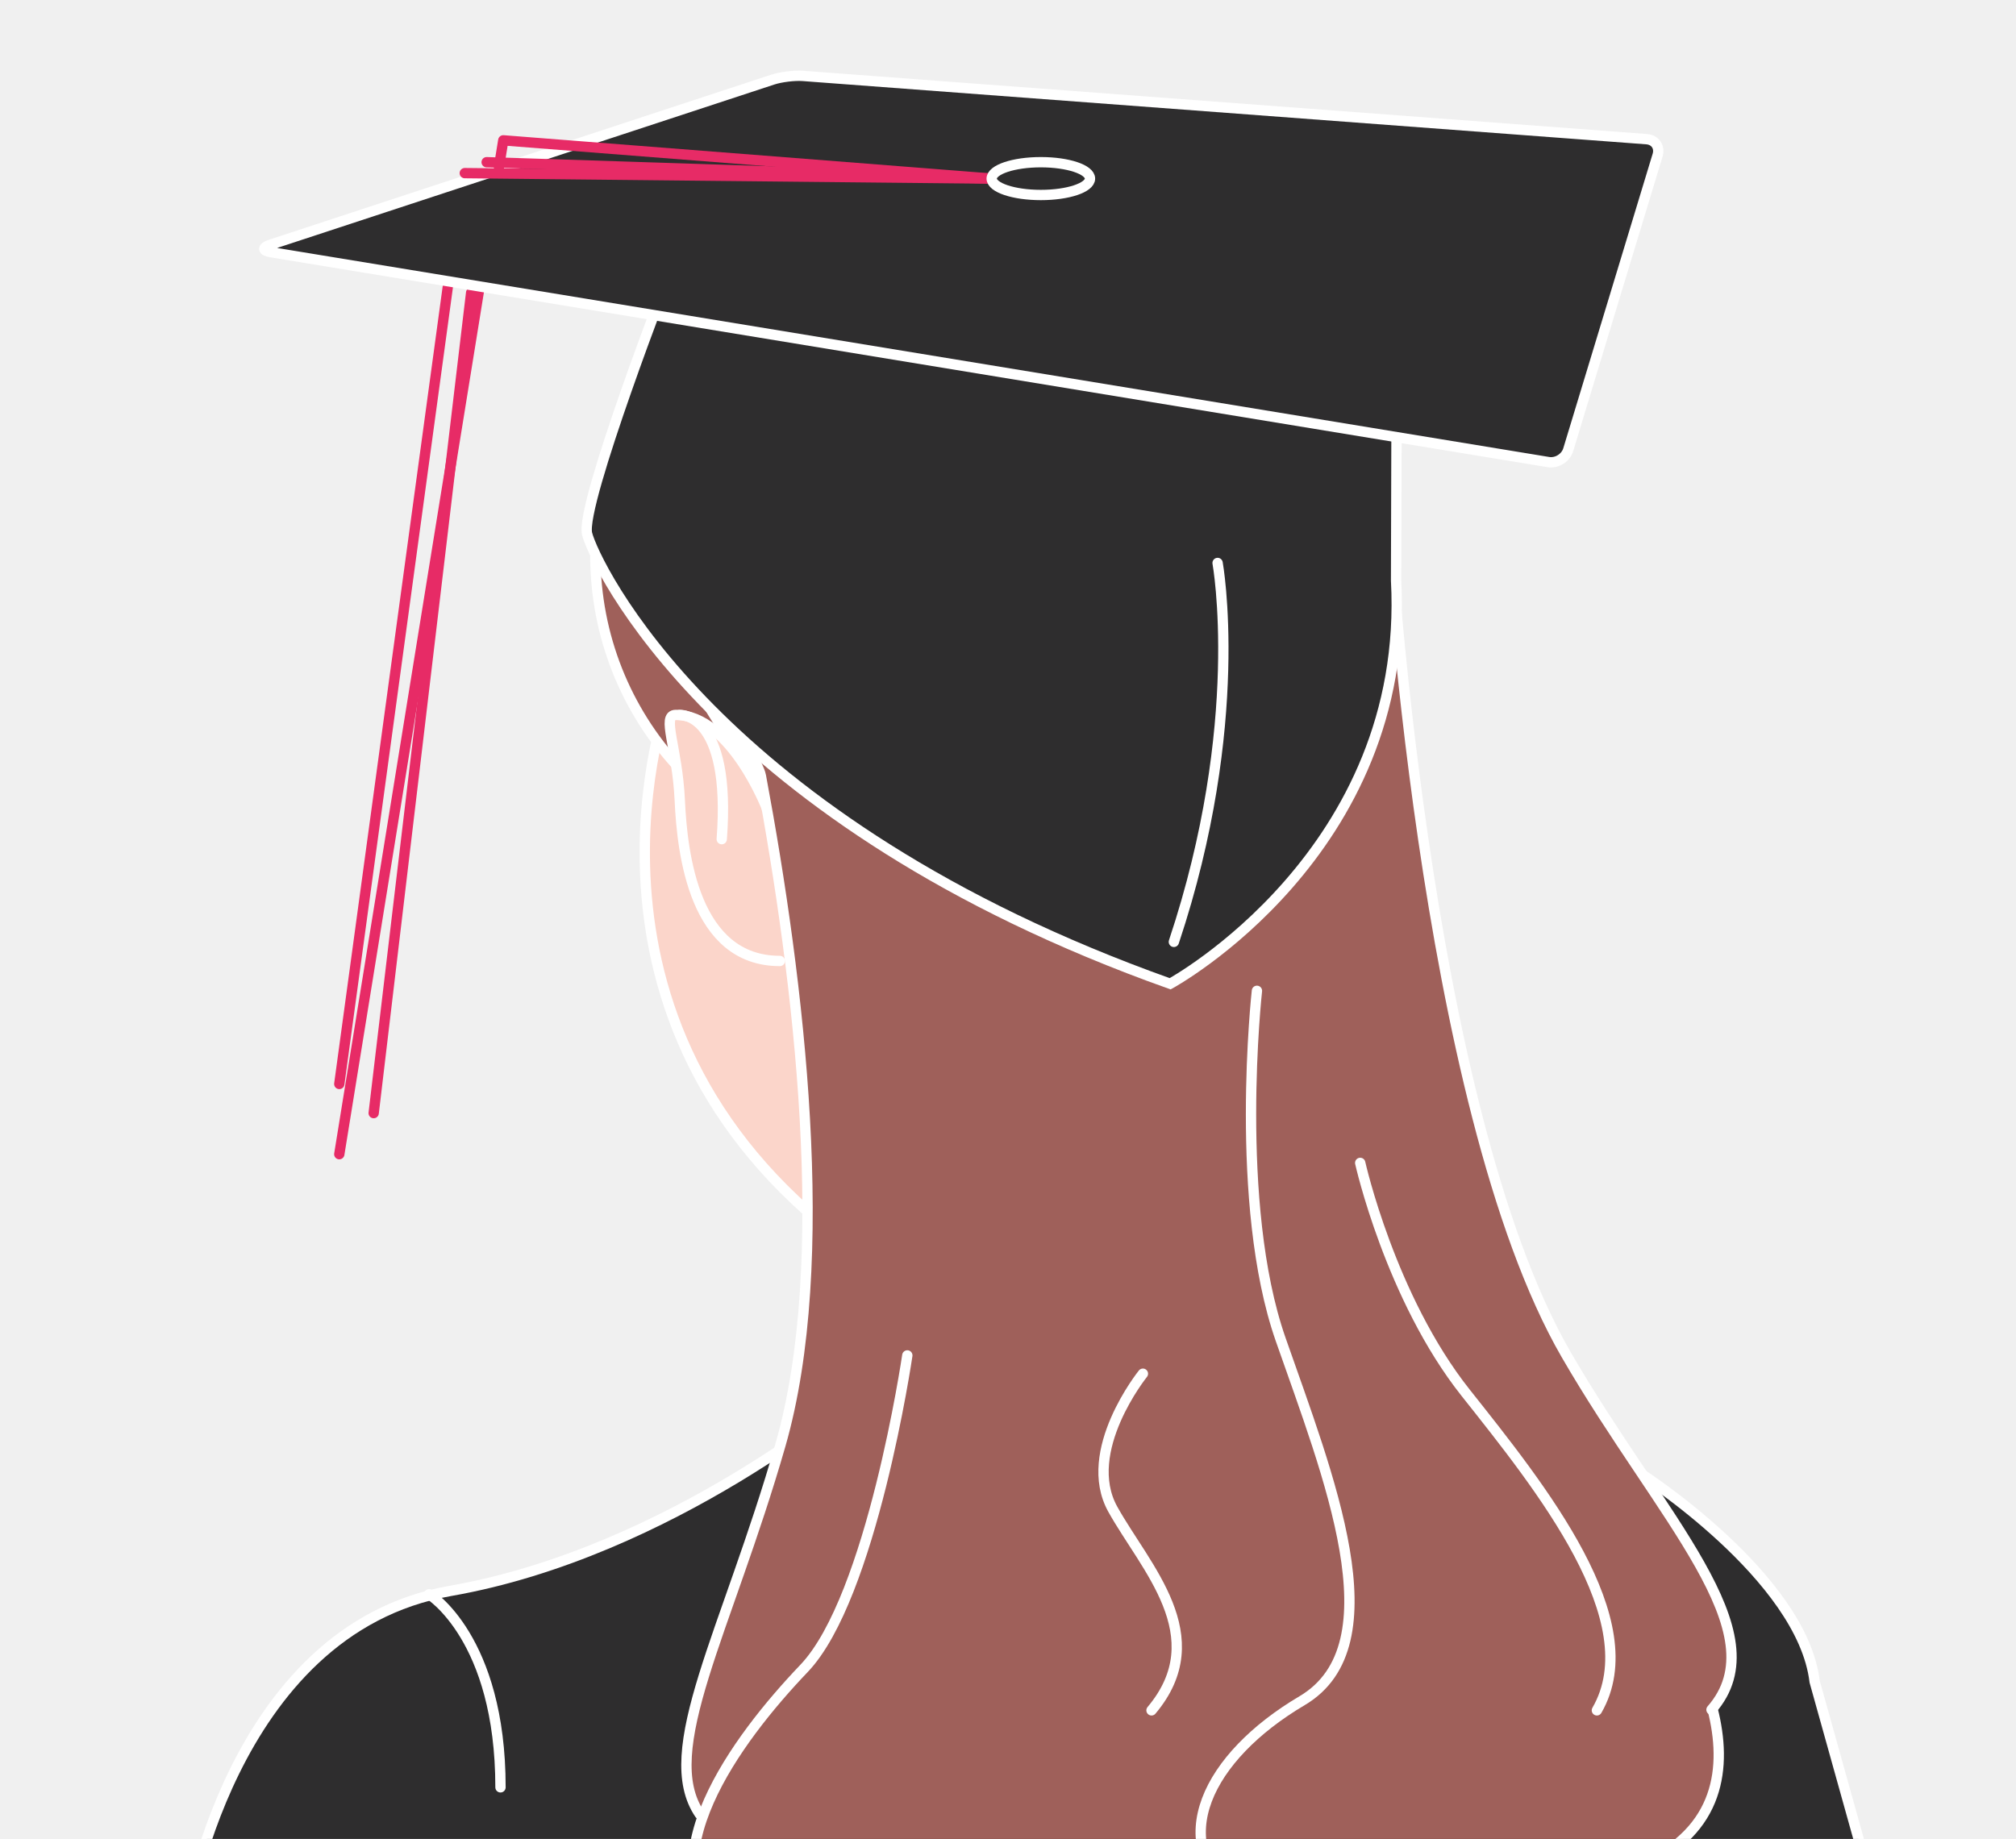
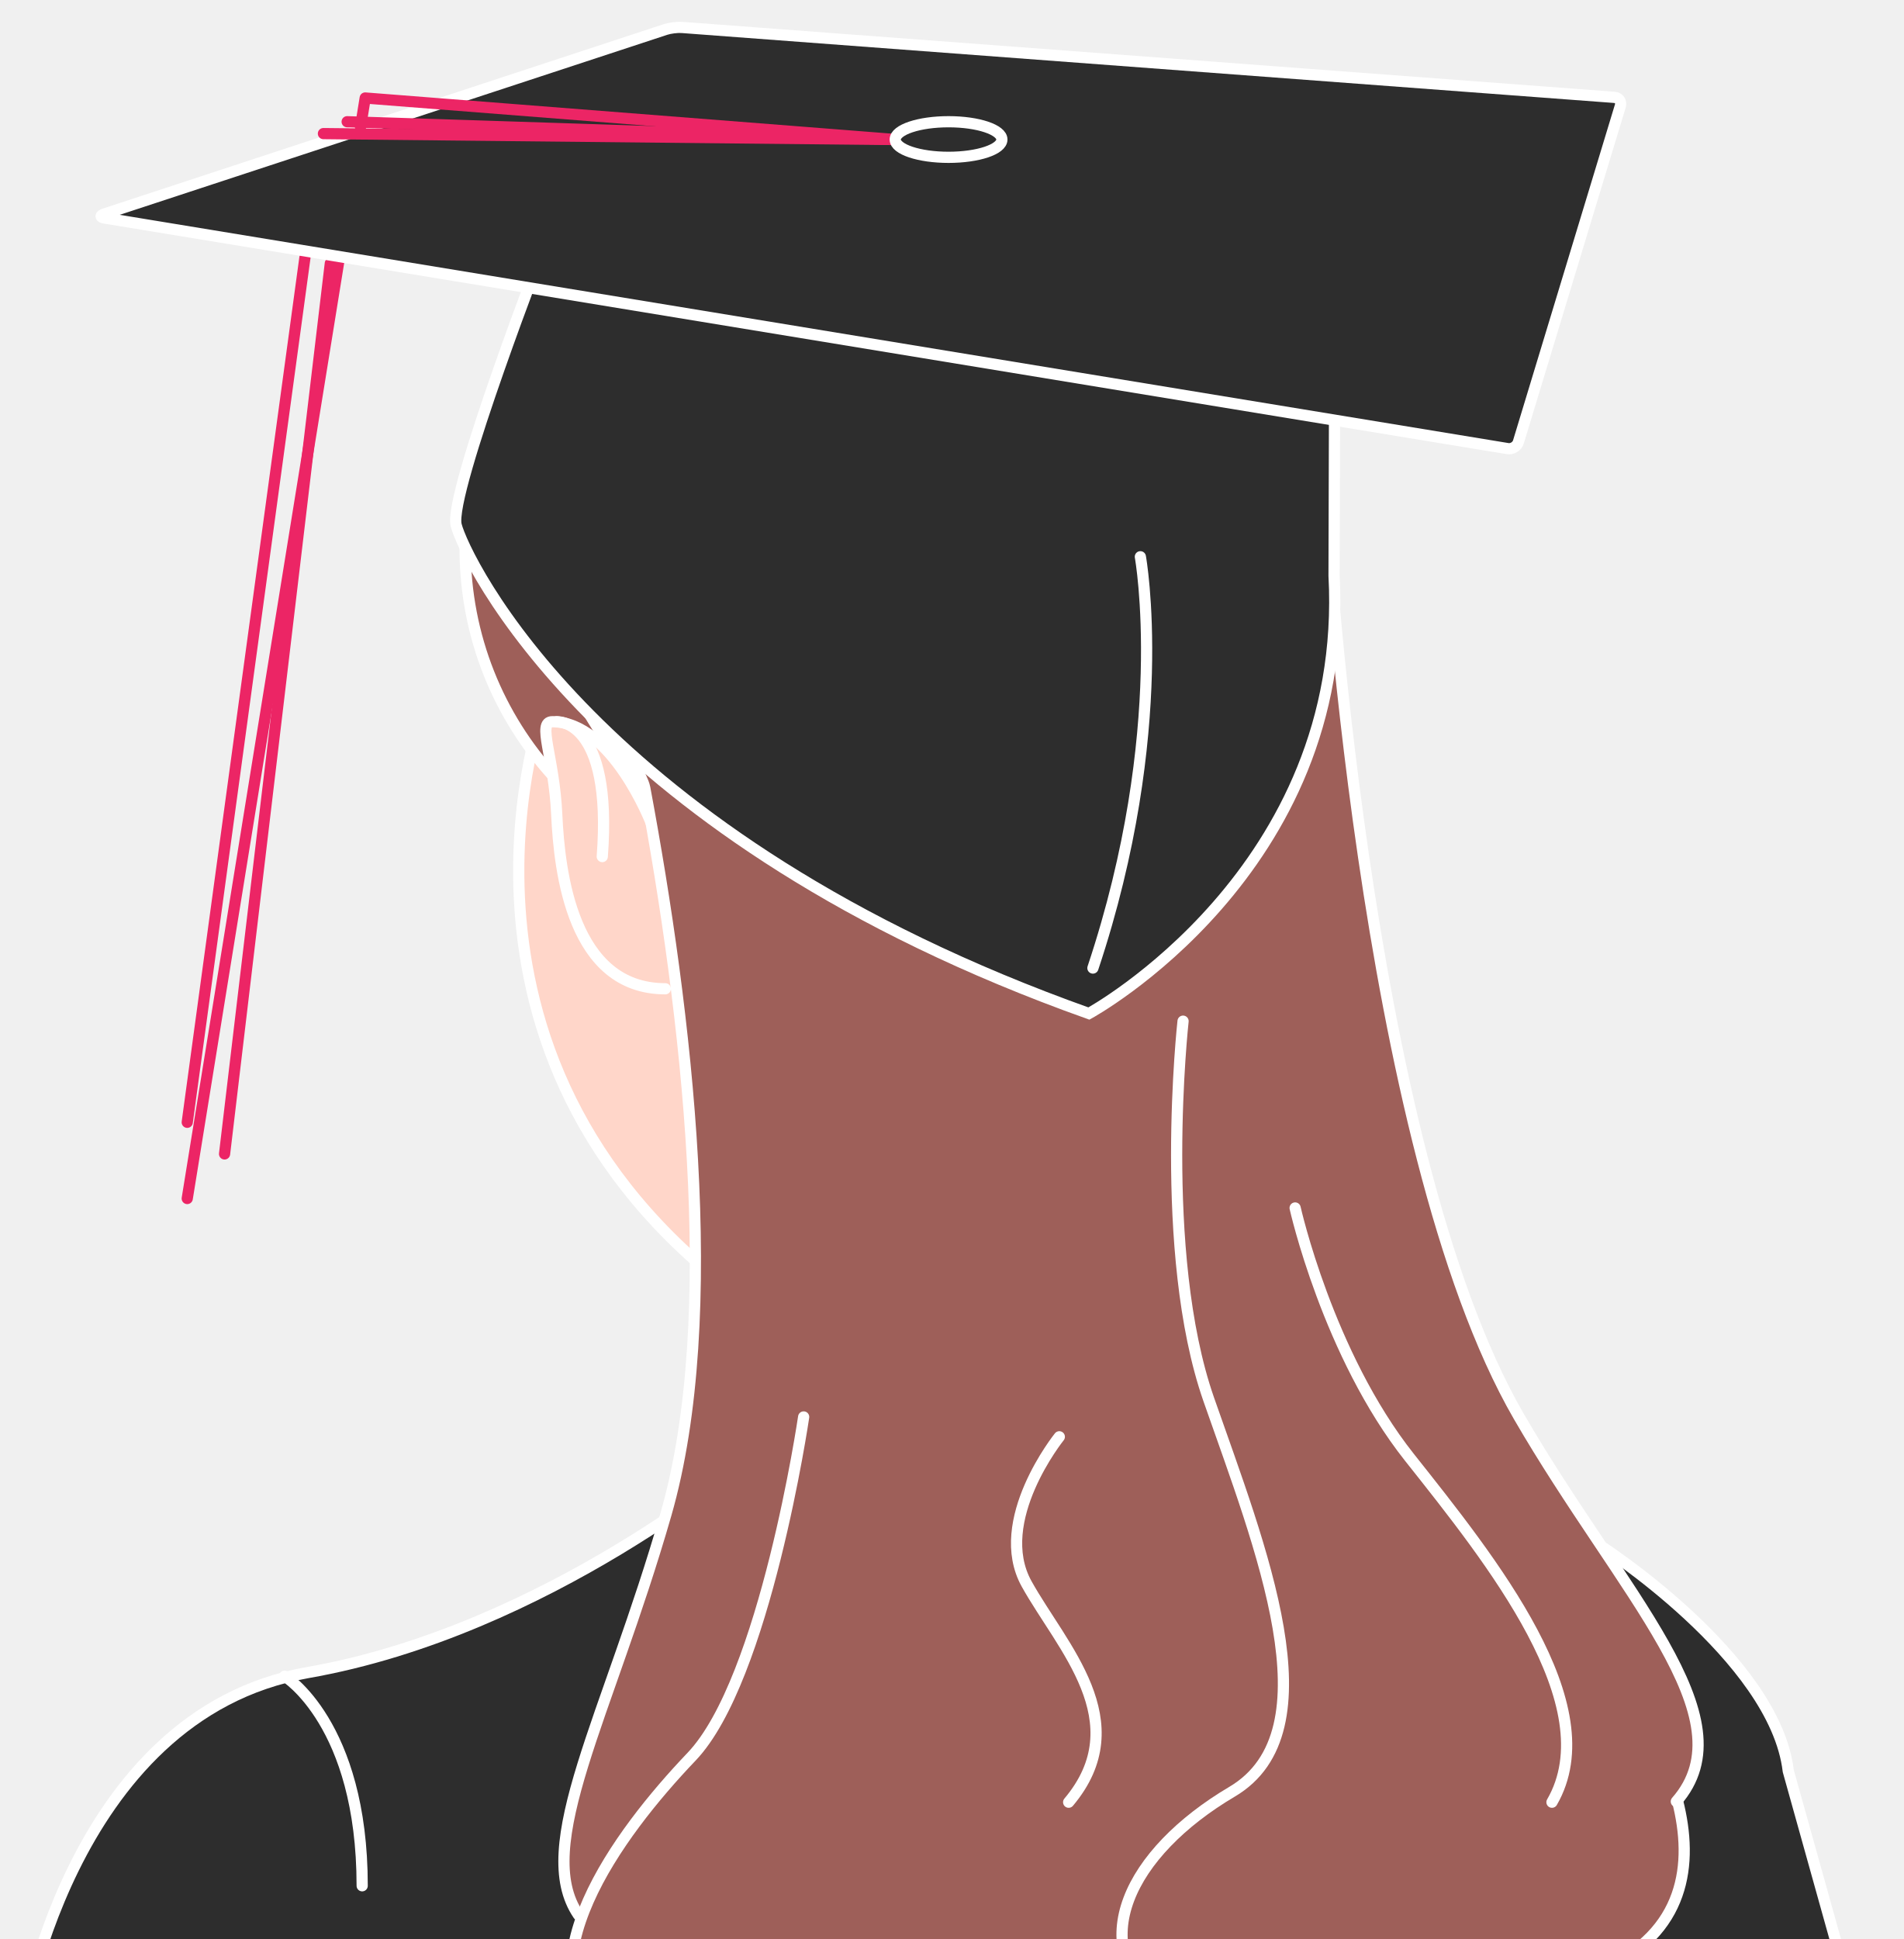
- <svg xmlns="http://www.w3.org/2000/svg" xmlns:xlink="http://www.w3.org/1999/xlink" version="1.1" id="Layer_1" x="0px" y="0px" viewBox="0 0 390.788 356.546" enable-background="new 0 0 390.788 356.546" xml:space="preserve">
+ <svg xmlns="http://www.w3.org/2000/svg" xmlns:xlink="http://www.w3.org/1999/xlink" version="1.1" id="Layer_1" x="0px" y="0px" viewBox="0 0 680 692.68" enable-background="new 0 0 680 692.68" xml:space="preserve">
  <g>
    <g>
      <g>
        <defs>
-           <path id="SVGID_1_" d="M-3.142-49.926l6.056,406.471h387.874V-49.926H-3.142z" />
+           <path id="SVGID_1_" d="M-70.93-119.261l12.111,812.944H716.93v-812.944H-70.93z" />
        </defs>
        <clipPath id="SVGID_2_">
          <use xlink:href="#SVGID_1_" overflow="visible" />
        </clipPath>
-         <path clip-path="url(#SVGID_2_)" fill="#FBD5CA" stroke="#FFFFFF" stroke-width="2" stroke-linecap="round" stroke-linejoin="round" stroke-miterlimit="10" d="     M129.583,135.175c0,0-23.147,62.67,34.408,105.781l42.54,7.452l15.014-83.204l-56.303-37.193L129.583,135.175z" />
-         <path clip-path="url(#SVGID_2_)" fill="#9F605A" stroke="#FFFFFF" stroke-width="2" stroke-linecap="round" stroke-linejoin="round" d="     M175.877,168.127c33.399,0,60.474-27.075,60.474-60.474s-27.075-60.474-60.474-60.474s-60.474,27.075-60.474,60.474     c0,15.747,6.019,30.089,15.882,40.85l16.648,6.546c0,0,2.504-1.629,3.233-4.391S157.734,168.127,175.877,168.127z" />
-         <path clip-path="url(#SVGID_2_)" fill="#E72B66" stroke="#FFFFFF" stroke-width="2" stroke-linecap="round" stroke-linejoin="round" d="     M135.317,110.496c0-36.807,29.838-66.645,66.645-66.645c16.688,0,31.931,6.148,43.622,16.284     c-12.22-14.095-30.242-23.023-50.361-23.023c-36.807,0-66.645,29.838-66.645,66.646c0,20.119,8.928,38.141,23.023,50.361     C141.465,142.428,135.317,127.185,135.317,110.496z" />
-         <path clip-path="url(#SVGID_2_)" fill="#FBD5CA" stroke="#FFFFFF" stroke-width="2" stroke-linecap="round" stroke-linejoin="round" stroke-miterlimit="10" d="     M148.663,156.758c0,0-6.986-18.144-17.673-18.144c-2.815,0,0.313,6.257,0.782,16.58c0.469,10.322,2.815,31.123,19.393,31.123" />
-         <path clip-path="url(#SVGID_2_)" fill="none" stroke="#FFFFFF" stroke-width="2" stroke-linecap="round" stroke-linejoin="round" d="     M131.772,138.616c0,0,10.01-0.626,8.133,24.085" />
-         <circle clip-path="url(#SVGID_2_)" fill="#E72B66" stroke="#FFFFFF" stroke-width="2" stroke-linecap="round" stroke-linejoin="round" cx="221.65" cy="80.924" r="18.318" />
-         <path clip-path="url(#SVGID_2_)" fill="#2E2D2E" stroke="#FFFFFF" stroke-width="2" stroke-linecap="round" stroke-linejoin="round" stroke-miterlimit="10" d="     M351.756,326.039c-2.415-20.378-33.917-40.481-33.917-40.481l-151.576-15.522c0,0-36.054,30.922-79.012,38.429     c-42.957,7.507-51.299,64.228-51.299,64.228l200.399,140.967l82.787-21.27l58.806-72.569L351.756,326.039z" />
-         <path clip-path="url(#SVGID_2_)" fill="#9F605A" d="M331.65,331.611c13.137-15.014-10.009-36.91-28.152-68.815     c-18.142-31.905-39.829-146.454-39.829-146.454c0-24.811-9.922-46.229-34.734-46.229s-44.925,20.114-44.925,44.925     c0,0-5.005,145.881-28.152,182.166c-20.254,31.749-28.653,42.423-20.325,54.654c0,0-4.348,17.918,4.965,25.215     c0,0-12.122,11.529,2.975,29.849c15.096,18.32,32.405,28.747,32.405,28.747l45.668,46.711l60.057,2.502l40.038-11.678     l-5.422-82.787l9.935-18.559l-2.428-13.346c0,0,10.965-7.299,9.444-17.1C331.65,331.611,331.65,331.611,331.65,331.611z" />
-         <path clip-path="url(#SVGID_2_)" fill="none" stroke="#FFFFFF" stroke-width="2" stroke-linecap="round" stroke-linejoin="round" d="     M157.852,412.313c-5.503,0-10.532-2.03-14.379-5.382c-4.606-4.014-7.517-9.924-7.517-16.513c0-12.093,9.803-21.896,21.896-21.896     " />
-         <path clip-path="url(#SVGID_2_)" fill="none" stroke="#FFFFFF" stroke-width="2" stroke-linecap="round" stroke-linejoin="round" d="     M319.138,305.962c0,0,26.799,34.165,6.326,51.299" />
-         <path clip-path="url(#SVGID_2_)" fill="#9F605A" d="M135.643,351.734c-8.328-12.231,5.227-35.352,15.633-71.546     c10.563-36.738,3.215-93.502-4.527-133.668c-4.204-21.807-8.524-38.721-10.158-44.88c-0.436-1.644-0.681-2.522-0.681-2.522     c0-36.807,29.838-66.645,66.645-66.645S269.2,62.311,269.2,99.119c0,0,6.386,115.136,34.408,163.554     c18.385,31.766,41.289,53.801,28.152,68.815" />
-         <path clip-path="url(#SVGID_2_)" fill="none" stroke="#FFFFFF" stroke-width="2" stroke-linecap="round" stroke-linejoin="round" d="     M135.871,102.643c0.242-1.993,0.039-3.524,0.039-3.524c0-36.807,29.838-66.645,66.645-66.645S269.2,62.311,269.2,99.119     c0,0,6.386,115.136,34.408,163.554c18.385,31.766,41.289,53.801,28.152,68.815" />
-         <path clip-path="url(#SVGID_2_)" fill="none" stroke="#FFFFFF" stroke-width="2" stroke-linecap="round" stroke-linejoin="round" d="     M135.643,351.734c-8.328-12.231,5.227-35.352,15.633-71.546c10.222-35.553,3.671-89.863-3.78-129.732     c-0.248-1.329-1.299-2.866-1.549-4.162" />
-         <path clip-path="url(#SVGID_2_)" fill="none" stroke="#FFFFFF" stroke-width="2" stroke-linecap="round" stroke-linejoin="round" d="     M263.668,225.469c0,0,5.839,26.157,20.436,44.567s35.45,44.268,25.441,61.576" />
-         <path clip-path="url(#SVGID_2_)" fill="none" stroke="#FFFFFF" stroke-width="2" stroke-linecap="round" stroke-linejoin="round" d="     M175.877,262.796c0,0-6.882,46.92-20.019,60.683s-30.811,37.536-15.718,51.924" />
-         <path clip-path="url(#SVGID_2_)" fill="none" stroke="#FFFFFF" stroke-width="2" stroke-linecap="round" stroke-linejoin="round" d="     M243.649,192.104c0,0-4.588,41.289,4.588,67.564c9.175,26.275,22.521,59.223,4.171,70.067s-26.692,27.526-12.512,38.787" />
-         <path clip-path="url(#SVGID_2_)" fill="none" stroke="#FFFFFF" stroke-width="2" stroke-linecap="round" stroke-linejoin="round" d="     M221.545,266.341c0,0-12.095,15.014-5.839,26.275c6.256,11.261,19.602,24.607,7.507,38.995" />
+         <path clip-path="url(#SVGID_2_)" fill="#FFD6C9" stroke="#FFFFFF" stroke-width="4" stroke-linecap="round" stroke-linejoin="round" stroke-miterlimit="10" d="     M194.52,250.94c0,0-46.294,125.34,68.815,211.561l85.081,14.904l30.029-166.408L265.838,236.61L194.52,250.94z" />
+         <path clip-path="url(#SVGID_2_)" fill="#9E5F59" stroke="#FFFFFF" stroke-width="4" stroke-linecap="round" stroke-linejoin="round" d="     M287.108,316.844c66.798,0,120.948-54.15,120.948-120.948S353.906,74.948,287.108,74.948S166.16,129.098,166.16,195.896     c0,31.495,12.038,60.178,31.764,81.7l33.295,13.092c0,0,5.007-3.258,6.467-8.782S250.824,316.844,287.108,316.844z" />
+         <path clip-path="url(#SVGID_2_)" fill="#EC2565" stroke="#FFFFFF" stroke-width="4" stroke-linecap="round" stroke-linejoin="round" d="     M205.988,201.583c0-73.614,59.676-133.291,133.291-133.291c33.376,0,63.862,12.296,87.245,32.568     c-24.439-28.19-60.484-46.045-100.723-46.045c-73.614,0-133.291,59.676-133.291,133.291c0,40.238,17.855,76.283,46.046,100.723     C218.284,265.446,205.988,234.96,205.988,201.583z" />
+         <path clip-path="url(#SVGID_2_)" fill="#FFD6C9" stroke="#FFFFFF" stroke-width="4" stroke-linecap="round" stroke-linejoin="round" stroke-miterlimit="10" d="     M232.681,294.106c0,0-13.972-36.287-35.346-36.287c-5.63,0,0.626,12.515,1.564,33.159c0.938,20.645,5.63,62.247,38.787,62.247" />
+         <path clip-path="url(#SVGID_2_)" fill="none" stroke="#FFFFFF" stroke-width="4" stroke-linecap="round" stroke-linejoin="round" d="     M198.899,257.822c0,0,20.019-1.251,16.265,48.171" />
+         <circle clip-path="url(#SVGID_2_)" fill="#EC2565" stroke="#FFFFFF" stroke-width="4" stroke-linecap="round" stroke-linejoin="round" cx="378.655" cy="142.438" r="36.636" />
+         <path clip-path="url(#SVGID_2_)" fill="#2D2D2D" stroke="#FFFFFF" stroke-width="4" stroke-linecap="round" stroke-linejoin="round" stroke-miterlimit="10" d="     M638.866,632.669c-4.831-40.756-67.834-80.963-67.834-80.963L267.88,520.662c0,0-72.109,61.843-158.024,76.858     S7.259,725.975,7.259,725.975l400.798,281.935l165.574-42.54l117.612-145.138L638.866,632.669z" />
+         <path clip-path="url(#SVGID_2_)" fill="#9E5F59" d="M598.654,643.813c26.275-30.029-20.019-73.82-56.304-137.631     s-79.659-292.908-79.659-292.908c0-49.623-19.845-92.458-69.468-92.458s-89.85,40.227-89.85,89.85     c0,0-10.01,291.762-56.304,364.331c-40.507,63.498-57.306,84.846-40.651,109.308c0,0-8.696,35.837,9.93,50.43     c0,0-24.243,23.057,5.95,59.698s64.809,57.494,64.809,57.494l91.337,93.422l120.114,5.005l80.076-23.356l-10.844-165.574     l19.871-37.119l-4.857-26.692c0,0,21.929-14.597,18.889-34.199C598.654,643.813,598.654,643.813,598.654,643.813z" />
+         <path clip-path="url(#SVGID_2_)" fill="none" stroke="#FFFFFF" stroke-width="4" stroke-linecap="round" stroke-linejoin="round" d="     M251.058,805.217c-11.006,0-21.064-4.06-28.758-10.765c-9.212-8.028-15.034-19.848-15.034-33.027     c0-24.185,19.606-43.792,43.792-43.792" />
+         <path clip-path="url(#SVGID_2_)" fill="none" stroke="#FFFFFF" stroke-width="4" stroke-linecap="round" stroke-linejoin="round" d="     M573.63,592.515c0,0,53.598,68.33,12.653,102.598" />
+         <path clip-path="url(#SVGID_2_)" fill="#9E5F59" d="M206.64,684.06c-16.656-24.462,10.454-70.705,31.266-143.091     c21.125-73.475,6.431-187.005-9.055-267.336c-8.408-43.614-17.048-77.442-20.316-89.761c-0.872-3.288-1.362-5.044-1.362-5.044     c0-73.615,59.676-133.291,133.291-133.291s133.291,59.676,133.291,133.291c0,0,12.771,230.272,68.815,327.108     c36.77,63.532,82.578,107.602,56.304,137.631" />
+         <path clip-path="url(#SVGID_2_)" fill="none" stroke="#FFFFFF" stroke-width="4" stroke-linecap="round" stroke-linejoin="round" d="     M207.096,185.876c0.484-3.986,0.078-7.048,0.078-7.048c0-73.615,59.676-133.291,133.291-133.291s133.291,59.676,133.291,133.291     c0,0,12.771,230.272,68.815,327.108c36.77,63.532,82.578,107.602,56.304,137.631" />
+         <path clip-path="url(#SVGID_2_)" fill="none" stroke="#FFFFFF" stroke-width="4" stroke-linecap="round" stroke-linejoin="round" d="     M206.64,684.06c-16.656-24.462,10.454-70.705,31.266-143.091c20.444-71.106,7.341-179.725-7.56-259.464     c-0.497-2.659-2.598-5.732-3.098-8.324" />
+         <path clip-path="url(#SVGID_2_)" fill="none" stroke="#FFFFFF" stroke-width="4" stroke-linecap="round" stroke-linejoin="round" d="     M462.692,431.528c0,0,11.678,52.314,40.872,89.134c29.194,36.82,70.901,88.535,50.882,123.152" />
+         <path clip-path="url(#SVGID_2_)" fill="none" stroke="#FFFFFF" stroke-width="4" stroke-linecap="round" stroke-linejoin="round" d="     M287.108,506.183c0,0-13.763,93.839-40.038,121.365s-61.622,75.071-31.437,103.849" />
+         <path clip-path="url(#SVGID_2_)" fill="none" stroke="#FFFFFF" stroke-width="4" stroke-linecap="round" stroke-linejoin="round" d="     M422.654,364.798c0,0-9.175,82.578,9.175,135.128c18.351,52.55,45.043,118.446,8.341,140.133     c-36.702,21.687-53.384,55.052-25.024,77.574" />
+         <path clip-path="url(#SVGID_2_)" fill="none" stroke="#FFFFFF" stroke-width="4" stroke-linecap="round" stroke-linejoin="round" d="     M378.445,513.273c0,0-24.19,30.029-11.678,52.55c12.512,22.521,39.204,49.213,15.014,77.991" />
      </g>
      <g>
-         <line fill="none" stroke="#E72B66" stroke-width="2" stroke-linecap="round" stroke-linejoin="round" stroke-miterlimit="10" x1="65.769" y1="223.78" x2="93.032" y2="55.188" />
-         <line fill="none" stroke="#E72B66" stroke-width="2" stroke-linecap="round" stroke-linejoin="round" stroke-miterlimit="10" x1="91.329" y1="56.743" x2="72.435" y2="215.816" />
-         <line fill="none" stroke="#E72B66" stroke-width="2" stroke-linecap="round" stroke-linejoin="round" stroke-miterlimit="10" x1="86.796" y1="55.686" x2="65.769" y2="210.165" />
-         <path fill="#2E2D2E" stroke="#FFFFFF" stroke-width="2" stroke-miterlimit="10" d="M130.051,52.287     c0,0-17.66,45.562-16.247,51.213s24.724,55.805,113.022,87.239c0,0,46.622-25.365,43.796-78.2l0.123-43.652" />
+         <line fill="none" stroke="#EC2565" stroke-width="4" stroke-linecap="round" stroke-linejoin="round" stroke-miterlimit="10" x1="66.893" y1="428.151" x2="121.419" y2="90.965" />
+         <line fill="none" stroke="#EC2565" stroke-width="4" stroke-linecap="round" stroke-linejoin="round" stroke-miterlimit="10" x1="118.012" y1="94.076" x2="80.225" y2="412.222" />
+         <line fill="none" stroke="#EC2565" stroke-width="4" stroke-linecap="round" stroke-linejoin="round" stroke-miterlimit="10" x1="108.946" y1="91.961" x2="66.893" y2="400.92" />
+         <path fill="#2D2D2D" stroke="#FFFFFF" stroke-width="4" stroke-miterlimit="10" d="M195.456,85.163     c0,0-35.32,91.124-32.494,102.427c2.826,11.302,49.447,111.61,226.045,174.479c0,0,93.244-50.73,87.592-156.4l0.247-87.304" />
        <g>
-           <path fill="#2E2D2E" d="M52.482,48.888c-1.628-0.268-1.678-0.908-0.11-1.423l97.433-32.033c1.567-0.515,4.196-0.836,5.842-0.713      l163.55,12.266c1.645,0.123,2.6,1.516,2.121,3.095l-17.331,57.127c-0.479,1.579-2.203,2.652-3.831,2.384L52.482,48.888z" />
-           <path fill="none" stroke="#FFFFFF" stroke-width="2" stroke-miterlimit="10" d="M52.482,48.888      c-1.628-0.268-1.678-0.908-0.11-1.423l97.433-32.033c1.567-0.515,4.196-0.836,5.842-0.713l163.55,12.266      c1.645,0.123,2.6,1.516,2.121,3.095l-17.331,57.127c-0.479,1.579-2.203,2.652-3.831,2.384L52.482,48.888z" />
+           <path fill="#2D2D2D" d="M37.359,77.88c-1.628-0.268-1.678-0.908-0.11-1.423l200.566-65.94c1.567-0.515,4.196-0.836,5.842-0.713      l333.085,24.981c1.645,0.123,2.6,1.516,2.121,3.095l-36.403,119.996c-0.479,1.579-2.203,2.652-3.831,2.384L37.359,77.88z" />
+           <path fill="none" stroke="#FFFFFF" stroke-width="4" stroke-miterlimit="10" d="M37.359,77.88      c-1.628-0.268-1.678-0.908-0.11-1.423l200.566-65.94c1.567-0.515,4.196-0.836,5.842-0.713l333.085,24.981      c1.645,0.123,2.6,1.516,2.121,3.095l-36.403,119.996c-0.479,1.579-2.203,2.652-3.831,2.384L37.359,77.88z" />
        </g>
-         <polyline fill="none" stroke="#E72B66" stroke-width="2" stroke-linecap="round" stroke-linejoin="round" stroke-miterlimit="10" points="     96.717,32.402 97.557,27.21 192.234,34.627 90.095,33.567    " />
-         <path fill="none" stroke="#FFFFFF" stroke-width="2" stroke-linecap="round" stroke-linejoin="round" stroke-miterlimit="10" d="     M236.023,109.151c0,0,5.651,31.081-8.477,73.465" />
-         <line fill="none" stroke="#E72B66" stroke-width="2" stroke-linecap="round" stroke-linejoin="round" stroke-miterlimit="10" x1="192.234" y1="34.627" x2="94.333" y2="31.448" />
-         <ellipse fill="#2E2D2E" stroke="#FFFFFF" stroke-width="2" stroke-miterlimit="10" cx="201.76" cy="34.627" rx="9.526" ry="3.179" />
+         <polyline fill="none" stroke="#EC2565" stroke-width="4" stroke-linecap="round" stroke-linejoin="round" stroke-miterlimit="10" points="     128.788,45.395 130.468,35.01 319.824,49.844 115.544,47.725    " />
+         <path fill="none" stroke="#FFFFFF" stroke-width="4" stroke-linecap="round" stroke-linejoin="round" stroke-miterlimit="10" d="     M407.4,198.892c0,0,11.302,62.162-16.953,146.929" />
+         <line fill="none" stroke="#EC2565" stroke-width="4" stroke-linecap="round" stroke-linejoin="round" stroke-miterlimit="10" x1="319.824" y1="49.844" x2="124.021" y2="43.486" />
+         <ellipse fill="#2D2D2D" stroke="#FFFFFF" stroke-width="4" stroke-miterlimit="10" cx="338.875" cy="49.844" rx="19.051" ry="6.358" />
      </g>
    </g>
-     <path fill="none" stroke="#FFFFFF" stroke-width="2" stroke-linecap="round" stroke-linejoin="round" d="M83.172,309.102   c0,0,13.845,8.436,13.845,37.436" />
+     <path fill="none" stroke="#FFFFFF" stroke-width="4" stroke-linecap="round" stroke-linejoin="round" d="M101.699,598.795   c0,0,27.69,16.871,27.69,74.871" />
  </g>
</svg>
